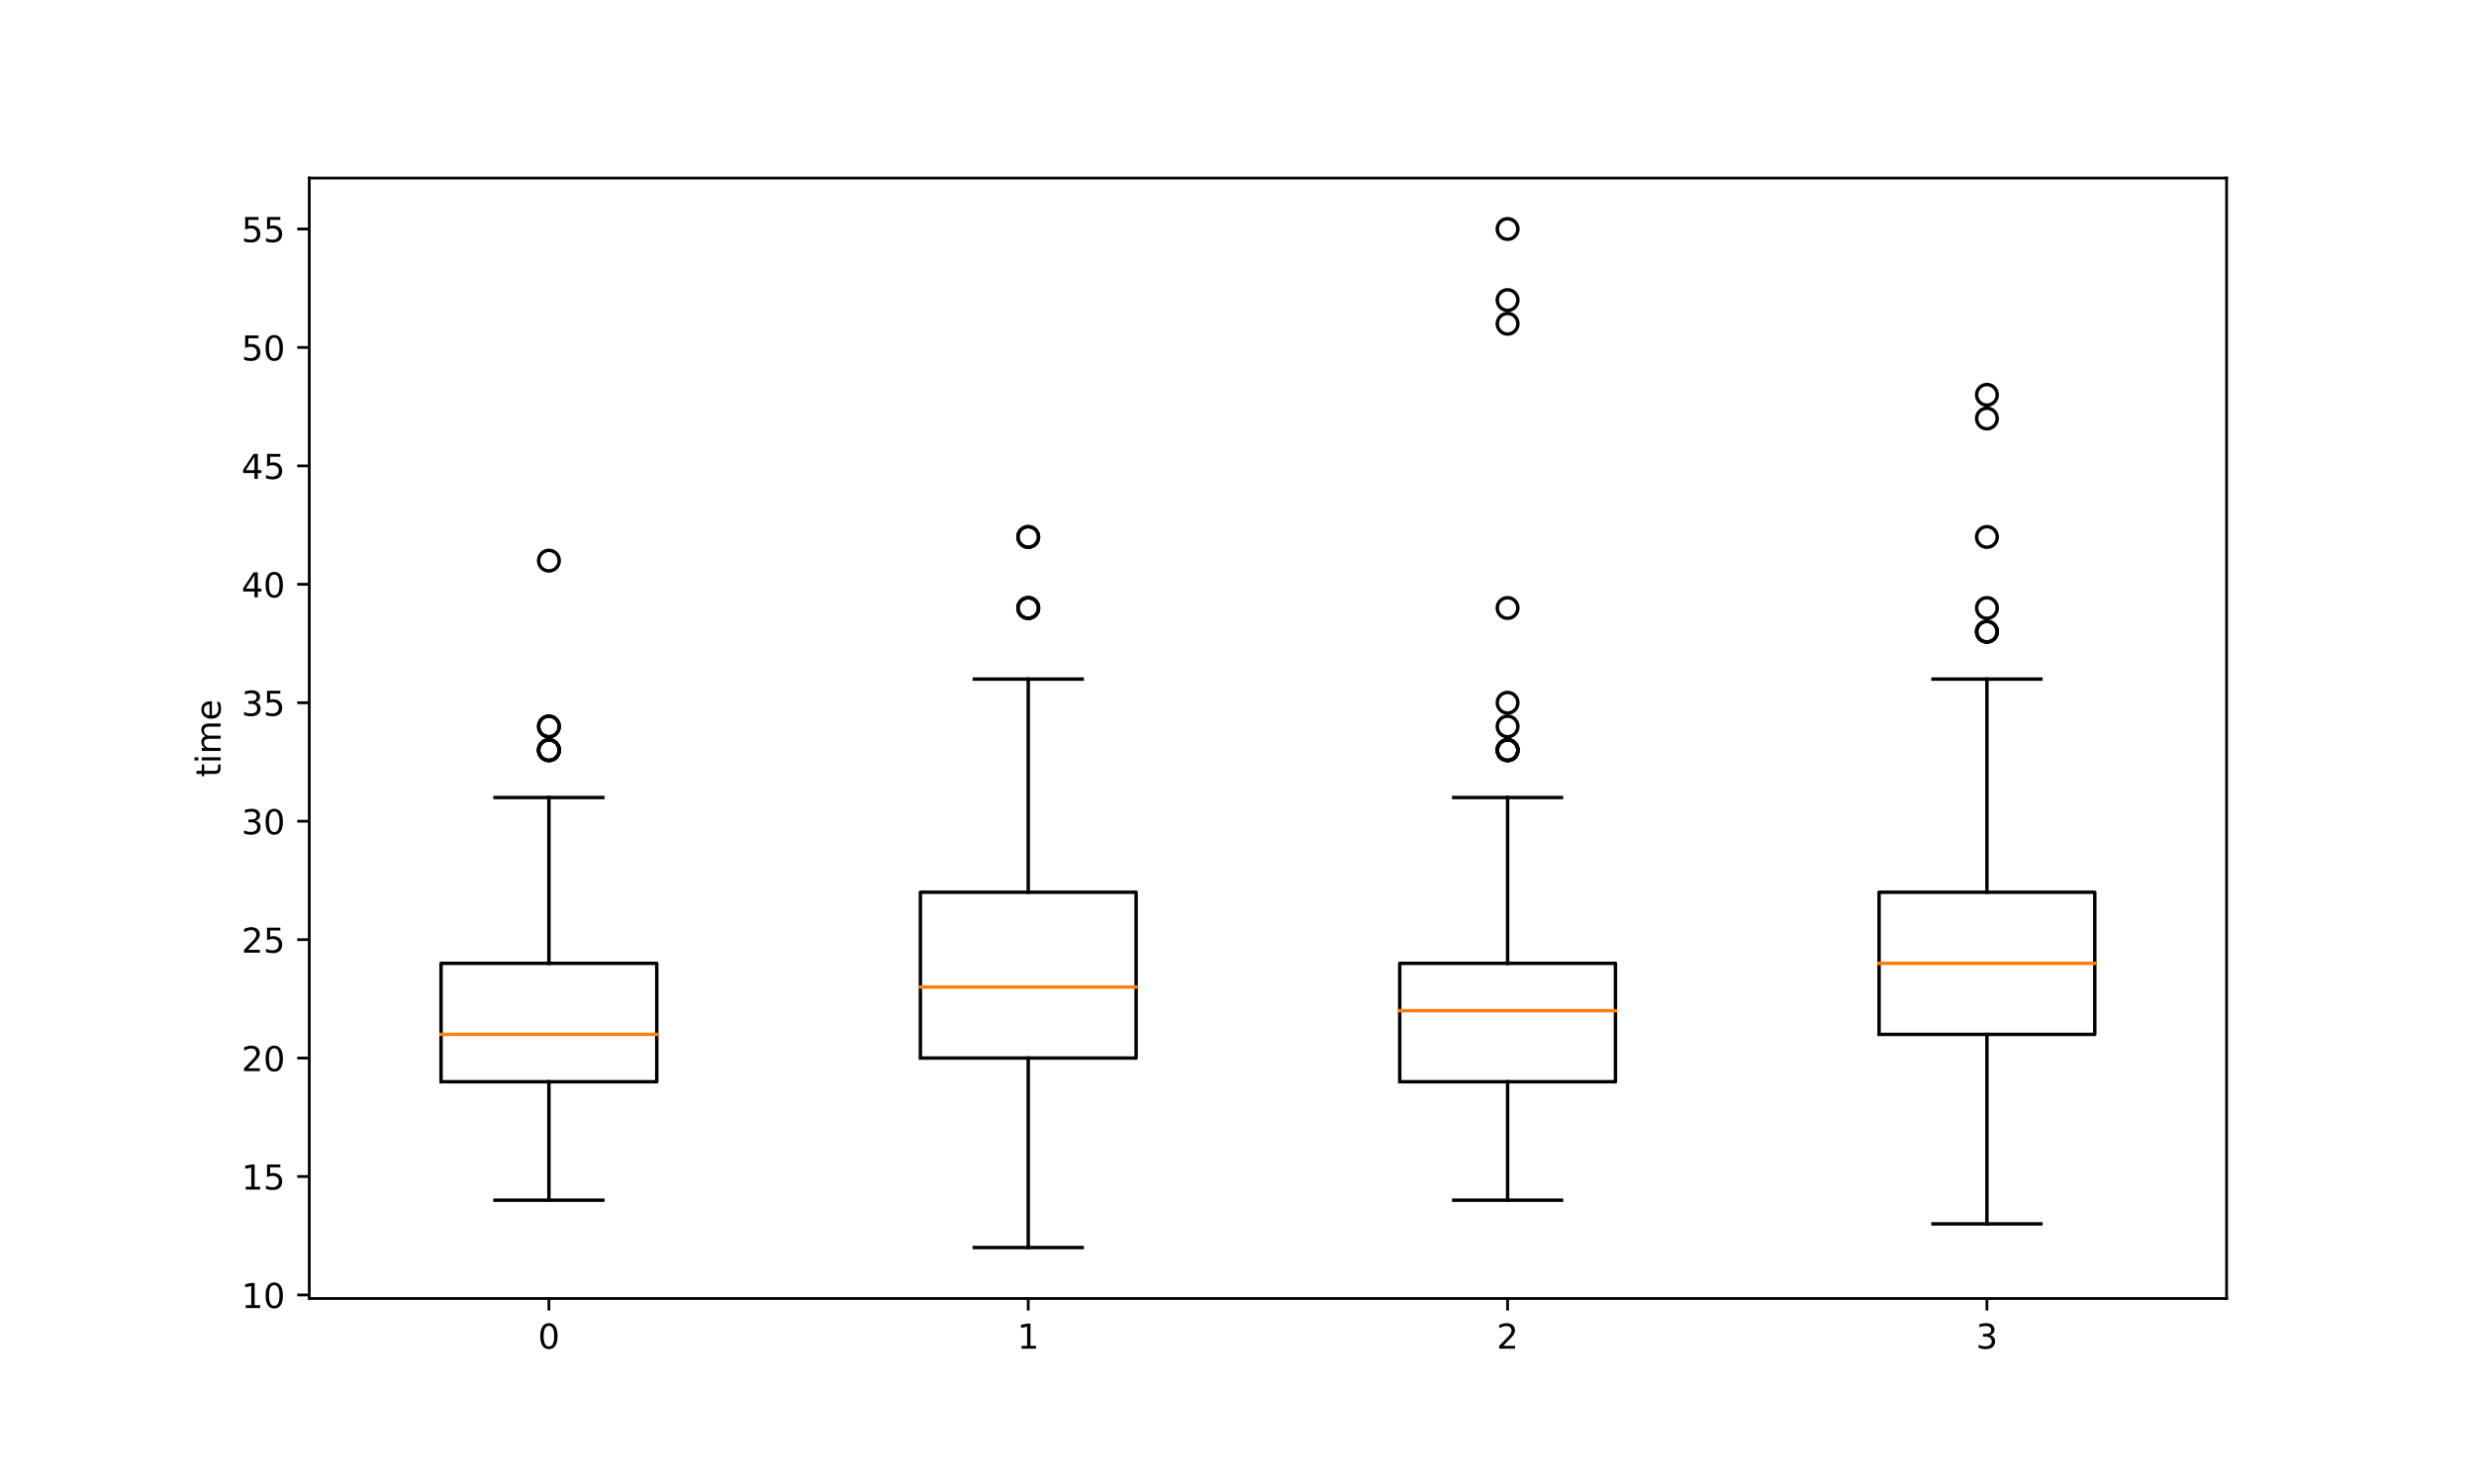
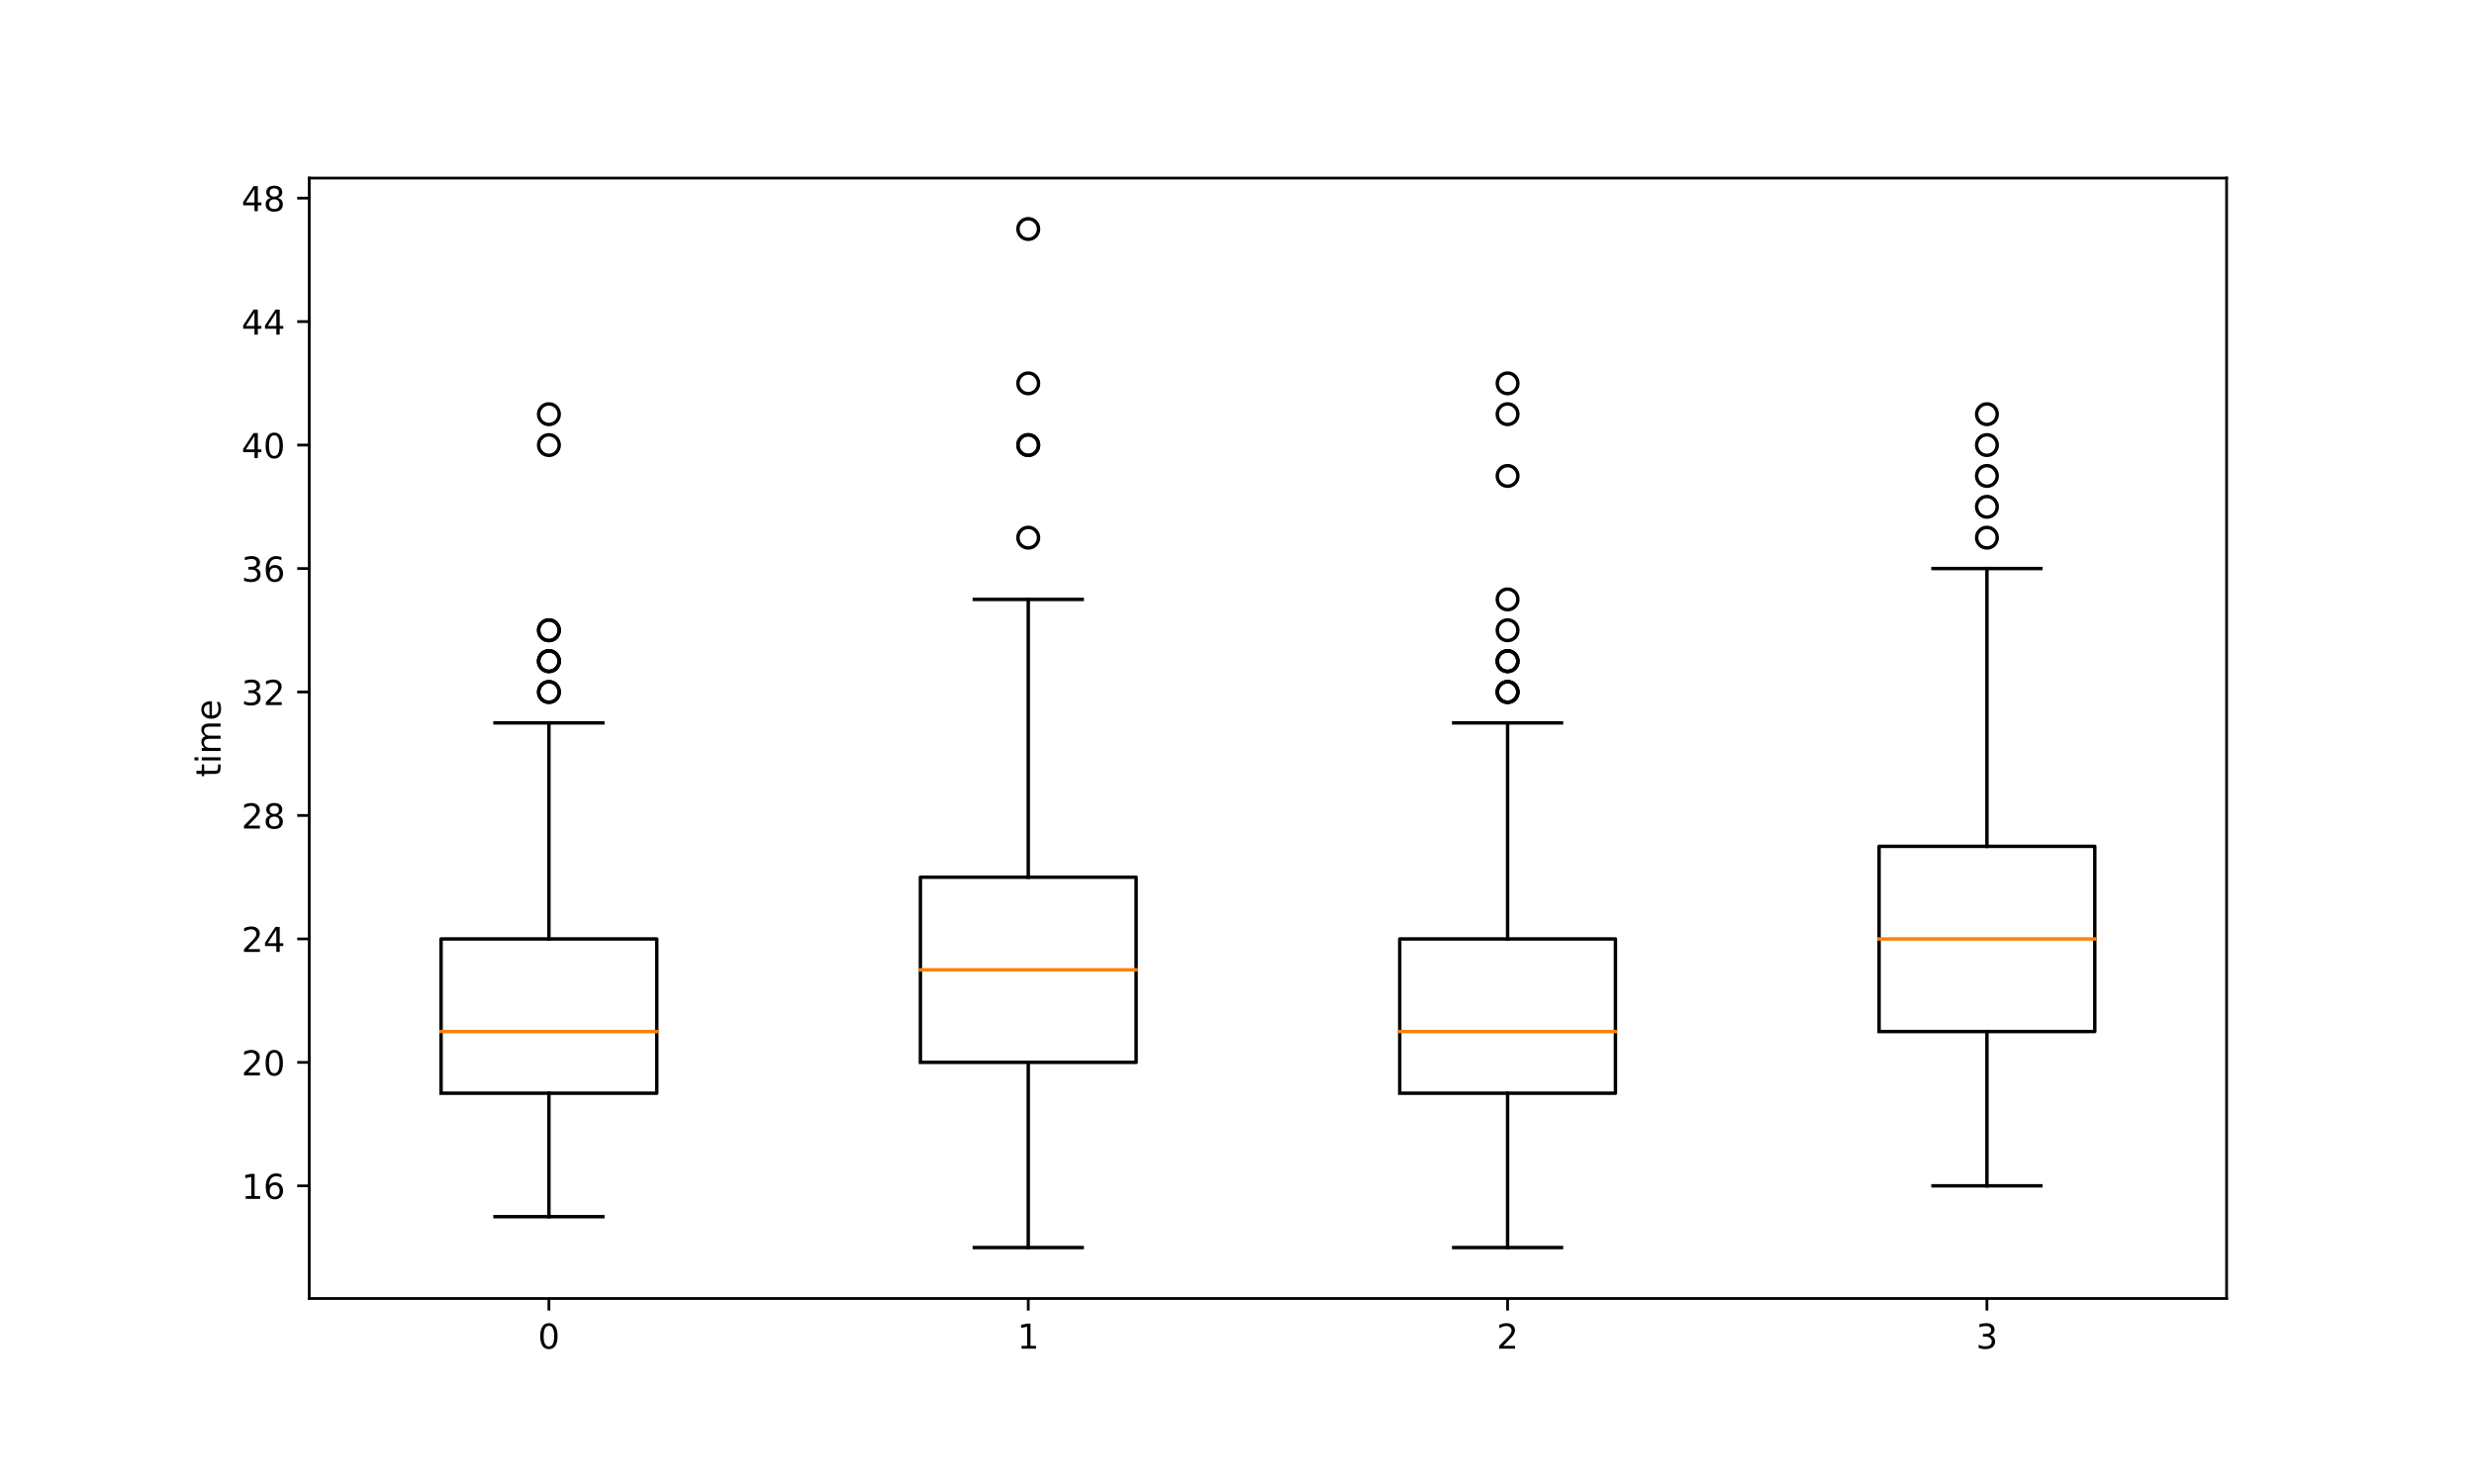
<svg xmlns="http://www.w3.org/2000/svg" xmlns:xlink="http://www.w3.org/1999/xlink" height="432pt" version="1.1" viewBox="0 0 720 432" width="720pt">
  <defs>
    <style type="text/css">*{stroke-linecap:butt;stroke-linejoin:round;}</style>
  </defs>
  <g id="figure_1">
    <g id="patch_1">
      <path d="M 0 432  L 720 432  L 720 0  L 0 0  z " style="fill:none;" />
    </g>
    <g id="axes_1">
      <g id="patch_2">
        <path d="M 90 378  L 648 378  L 648 51.84  L 90 51.84  z " style="fill:none;" />
      </g>
      <g id="matplotlib.axis_1">
        <g id="xtick_1">
          <g id="line2d_1">
            <defs>
-               <path d="M 0 0  L 0 3.5  " id="m60c1bc0be5" style="stroke:#000000;stroke-width:0.8;" />
+               <path d="M 0 0  L 0 3.5  " id="m60fa7dbef4" style="stroke:#000000;stroke-width:0.8;" />
            </defs>
            <g>
-               <use style="stroke:#000000;stroke-width:0.8;" x="159.75" xlink:href="#m60c1bc0be5" y="378" />
+               <use style="stroke:#000000;stroke-width:0.8;" x="159.75" xlink:href="#m60fa7dbef4" y="378" />
            </g>
          </g>
          <g id="text_1">
            <g transform="translate(156.5687 392.5984)scale(0.1 -0.1)">
              <defs>
                <path d="M 31.781 66.406  Q 24.172 66.406 20.328 58.906  Q 16.5 51.422 16.5 36.375  Q 16.5 21.391 20.328 13.891  Q 24.172 6.391 31.781 6.391  Q 39.453 6.391 43.281 13.891  Q 47.125 21.391 47.125 36.375  Q 47.125 51.422 43.281 58.906  Q 39.453 66.406 31.781 66.406  z M 31.781 74.219  Q 44.047 74.219 50.516 64.516  Q 56.984 54.828 56.984 36.375  Q 56.984 17.969 50.516 8.266  Q 44.047 -1.422 31.781 -1.422  Q 19.531 -1.422 13.062 8.266  Q 6.594 17.969 6.594 36.375  Q 6.594 54.828 13.062 64.516  Q 19.531 74.219 31.781 74.219  z " id="DejaVuSans-48" />
              </defs>
              <use xlink:href="#DejaVuSans-48" />
            </g>
          </g>
        </g>
        <g id="xtick_2">
          <g id="line2d_2">
            <g>
-               <use style="stroke:#000000;stroke-width:0.8;" x="299.25" xlink:href="#m60c1bc0be5" y="378" />
+               <use style="stroke:#000000;stroke-width:0.8;" x="299.25" xlink:href="#m60fa7dbef4" y="378" />
            </g>
          </g>
          <g id="text_2">
            <g transform="translate(296.0688 392.5984)scale(0.1 -0.1)">
              <defs>
                <path d="M 12.406 8.297  L 28.516 8.297  L 28.516 63.922  L 10.984 60.406  L 10.984 69.391  L 28.422 72.906  L 38.281 72.906  L 38.281 8.297  L 54.391 8.297  L 54.391 0  L 12.406 0  z " id="DejaVuSans-49" />
              </defs>
              <use xlink:href="#DejaVuSans-49" />
            </g>
          </g>
        </g>
        <g id="xtick_3">
          <g id="line2d_3">
            <g>
-               <use style="stroke:#000000;stroke-width:0.8;" x="438.75" xlink:href="#m60c1bc0be5" y="378" />
+               <use style="stroke:#000000;stroke-width:0.8;" x="438.75" xlink:href="#m60fa7dbef4" y="378" />
            </g>
          </g>
          <g id="text_3">
            <g transform="translate(435.5688 392.5984)scale(0.1 -0.1)">
              <defs>
                <path d="M 19.188 8.297  L 53.609 8.297  L 53.609 0  L 7.328 0  L 7.328 8.297  Q 12.938 14.109 22.625 23.891  Q 32.328 33.688 34.812 36.531  Q 39.547 41.844 41.422 45.531  Q 43.312 49.219 43.312 52.781  Q 43.312 58.594 39.234 62.25  Q 35.156 65.922 28.609 65.922  Q 23.969 65.922 18.812 64.312  Q 13.672 62.703 7.812 59.422  L 7.812 69.391  Q 13.766 71.781 18.938 73  Q 24.125 74.219 28.422 74.219  Q 39.75 74.219 46.484 68.547  Q 53.219 62.891 53.219 53.422  Q 53.219 48.922 51.531 44.891  Q 49.859 40.875 45.406 35.406  Q 44.188 33.984 37.641 27.219  Q 31.109 20.453 19.188 8.297  z " id="DejaVuSans-50" />
              </defs>
              <use xlink:href="#DejaVuSans-50" />
            </g>
          </g>
        </g>
        <g id="xtick_4">
          <g id="line2d_4">
            <g>
-               <use style="stroke:#000000;stroke-width:0.8;" x="578.25" xlink:href="#m60c1bc0be5" y="378" />
+               <use style="stroke:#000000;stroke-width:0.8;" x="578.25" xlink:href="#m60fa7dbef4" y="378" />
            </g>
          </g>
          <g id="text_4">
            <g transform="translate(575.0688 392.5984)scale(0.1 -0.1)">
              <defs>
                <path d="M 40.578 39.312  Q 47.656 37.797 51.625 33  Q 55.609 28.219 55.609 21.188  Q 55.609 10.406 48.188 4.484  Q 40.766 -1.422 27.094 -1.422  Q 22.516 -1.422 17.656 -0.516  Q 12.797 0.391 7.625 2.203  L 7.625 11.719  Q 11.719 9.328 16.594 8.109  Q 21.484 6.891 26.812 6.891  Q 36.078 6.891 40.938 10.547  Q 45.797 14.203 45.797 21.188  Q 45.797 27.641 41.281 31.266  Q 36.766 34.906 28.719 34.906  L 20.219 34.906  L 20.219 43.016  L 29.109 43.016  Q 36.375 43.016 40.234 45.922  Q 44.094 48.828 44.094 54.297  Q 44.094 59.906 40.109 62.906  Q 36.141 65.922 28.719 65.922  Q 24.656 65.922 20.016 65.031  Q 15.375 64.156 9.812 62.312  L 9.812 71.094  Q 15.438 72.656 20.344 73.438  Q 25.25 74.219 29.594 74.219  Q 40.828 74.219 47.359 69.109  Q 53.906 64.016 53.906 55.328  Q 53.906 49.266 50.438 45.094  Q 46.969 40.922 40.578 39.312  z " id="DejaVuSans-51" />
              </defs>
              <use xlink:href="#DejaVuSans-51" />
            </g>
          </g>
        </g>
      </g>
      <g id="matplotlib.axis_2">
        <g id="ytick_1">
          <g id="line2d_5">
            <defs>
-               <path d="M 0 0  L -3.5 0  " id="me129bdda66" style="stroke:#000000;stroke-width:0.8;" />
+               <path d="M 0 0  L -3.5 0  " id="ma57abe8b76" style="stroke:#000000;stroke-width:0.8;" />
            </defs>
            <g>
-               <use style="stroke:#000000;stroke-width:0.8;" x="90" xlink:href="#me129bdda66" y="376.966" />
+               <use style="stroke:#000000;stroke-width:0.8;" x="90" xlink:href="#ma57abe8b76" y="345.204" />
            </g>
          </g>
          <g id="text_5">
-             <g transform="translate(70.275 380.7649)scale(0.1 -0.1)">
+             <g transform="translate(70.275 349.0035)scale(0.1 -0.1)">
+               <defs>
+                 <path d="M 33.016 40.375  Q 26.375 40.375 22.484 35.828  Q 18.609 31.297 18.609 23.391  Q 18.609 15.531 22.484 10.953  Q 26.375 6.391 33.016 6.391  Q 39.656 6.391 43.531 10.953  Q 47.406 15.531 47.406 23.391  Q 47.406 31.297 43.531 35.828  Q 39.656 40.375 33.016 40.375  z M 52.594 71.297  L 52.594 62.312  Q 48.875 64.062 45.094 64.984  Q 41.312 65.922 37.594 65.922  Q 27.828 65.922 22.672 59.328  Q 17.531 52.734 16.797 39.406  Q 19.672 43.656 24.016 45.922  Q 28.375 48.188 33.594 48.188  Q 44.578 48.188 50.953 41.516  Q 57.328 34.859 57.328 23.391  Q 57.328 12.156 50.688 5.359  Q 44.047 -1.422 33.016 -1.422  Q 20.359 -1.422 13.672 8.266  Q 6.984 17.969 6.984 36.375  Q 6.984 53.656 15.188 63.938  Q 23.391 74.219 37.203 74.219  Q 40.922 74.219 44.703 73.484  Q 48.484 72.75 52.594 71.297  z " id="DejaVuSans-54" />
+               </defs>
              <use xlink:href="#DejaVuSans-49" />
-               <use x="63.623" xlink:href="#DejaVuSans-48" />
+               <use x="63.623" xlink:href="#DejaVuSans-54" />
            </g>
          </g>
        </g>
        <g id="ytick_2">
          <g id="line2d_6">
            <g>
-               <use style="stroke:#000000;stroke-width:0.8;" x="90" xlink:href="#me129bdda66" y="342.488" />
+               <use style="stroke:#000000;stroke-width:0.8;" x="90" xlink:href="#ma57abe8b76" y="309.264" />
            </g>
          </g>
          <g id="text_6">
-             <g transform="translate(70.275 346.2871)scale(0.1 -0.1)">
-               <defs>
-                 <path d="M 10.797 72.906  L 49.516 72.906  L 49.516 64.594  L 19.828 64.594  L 19.828 46.734  Q 21.969 47.469 24.109 47.828  Q 26.266 48.188 28.422 48.188  Q 40.625 48.188 47.75 41.5  Q 54.891 34.812 54.891 23.391  Q 54.891 11.625 47.562 5.094  Q 40.234 -1.422 26.906 -1.422  Q 22.312 -1.422 17.547 -0.641  Q 12.797 0.141 7.719 1.703  L 7.719 11.625  Q 12.109 9.234 16.797 8.062  Q 21.484 6.891 26.703 6.891  Q 35.156 6.891 40.078 11.328  Q 45.016 15.766 45.016 23.391  Q 45.016 31 40.078 35.438  Q 35.156 39.891 26.703 39.891  Q 22.75 39.891 18.812 39.016  Q 14.891 38.141 10.797 36.281  z " id="DejaVuSans-53" />
-               </defs>
-               <use xlink:href="#DejaVuSans-49" />
-               <use x="63.623" xlink:href="#DejaVuSans-53" />
+             <g transform="translate(70.275 313.063)scale(0.1 -0.1)">
+               <use xlink:href="#DejaVuSans-50" />
+               <use x="63.623" xlink:href="#DejaVuSans-48" />
            </g>
          </g>
        </g>
        <g id="ytick_3">
          <g id="line2d_7">
            <g>
-               <use style="stroke:#000000;stroke-width:0.8;" x="90" xlink:href="#me129bdda66" y="308.01" />
+               <use style="stroke:#000000;stroke-width:0.8;" x="90" xlink:href="#ma57abe8b76" y="273.323" />
            </g>
          </g>
          <g id="text_7">
-             <g transform="translate(70.275 311.8093)scale(0.1 -0.1)">
+             <g transform="translate(70.275 277.1225)scale(0.1 -0.1)">
+               <defs>
+                 <path d="M 37.797 64.312  L 12.891 25.391  L 37.797 25.391  z M 35.203 72.906  L 47.609 72.906  L 47.609 25.391  L 58.016 25.391  L 58.016 17.188  L 47.609 17.188  L 47.609 0  L 37.797 0  L 37.797 17.188  L 4.891 17.188  L 4.891 26.703  z " id="DejaVuSans-52" />
+               </defs>
              <use xlink:href="#DejaVuSans-50" />
-               <use x="63.623" xlink:href="#DejaVuSans-48" />
+               <use x="63.623" xlink:href="#DejaVuSans-52" />
            </g>
          </g>
        </g>
        <g id="ytick_4">
          <g id="line2d_8">
            <g>
-               <use style="stroke:#000000;stroke-width:0.8;" x="90" xlink:href="#me129bdda66" y="273.532" />
+               <use style="stroke:#000000;stroke-width:0.8;" x="90" xlink:href="#ma57abe8b76" y="237.383" />
            </g>
          </g>
          <g id="text_8">
-             <g transform="translate(70.275 277.3315)scale(0.1 -0.1)">
+             <g transform="translate(70.275 241.182)scale(0.1 -0.1)">
+               <defs>
+                 <path d="M 31.781 34.625  Q 24.75 34.625 20.719 30.859  Q 16.703 27.094 16.703 20.516  Q 16.703 13.922 20.719 10.156  Q 24.75 6.391 31.781 6.391  Q 38.812 6.391 42.859 10.172  Q 46.922 13.969 46.922 20.516  Q 46.922 27.094 42.891 30.859  Q 38.875 34.625 31.781 34.625  z M 21.922 38.812  Q 15.578 40.375 12.031 44.719  Q 8.5 49.078 8.5 55.328  Q 8.5 64.062 14.719 69.141  Q 20.953 74.219 31.781 74.219  Q 42.672 74.219 48.875 69.141  Q 55.078 64.062 55.078 55.328  Q 55.078 49.078 51.531 44.719  Q 48 40.375 41.703 38.812  Q 48.828 37.156 52.797 32.312  Q 56.781 27.484 56.781 20.516  Q 56.781 9.906 50.312 4.234  Q 43.844 -1.422 31.781 -1.422  Q 19.734 -1.422 13.25 4.234  Q 6.781 9.906 6.781 20.516  Q 6.781 27.484 10.781 32.312  Q 14.797 37.156 21.922 38.812  z M 18.312 54.391  Q 18.312 48.734 21.844 45.562  Q 25.391 42.391 31.781 42.391  Q 38.141 42.391 41.719 45.562  Q 45.312 48.734 45.312 54.391  Q 45.312 60.062 41.719 63.234  Q 38.141 66.406 31.781 66.406  Q 25.391 66.406 21.844 63.234  Q 18.312 60.062 18.312 54.391  z " id="DejaVuSans-56" />
+               </defs>
              <use xlink:href="#DejaVuSans-50" />
-               <use x="63.623" xlink:href="#DejaVuSans-53" />
+               <use x="63.623" xlink:href="#DejaVuSans-56" />
            </g>
          </g>
        </g>
        <g id="ytick_5">
          <g id="line2d_9">
            <g>
-               <use style="stroke:#000000;stroke-width:0.8;" x="90" xlink:href="#me129bdda66" y="239.054" />
+               <use style="stroke:#000000;stroke-width:0.8;" x="90" xlink:href="#ma57abe8b76" y="201.442" />
            </g>
          </g>
          <g id="text_9">
-             <g transform="translate(70.275 242.8537)scale(0.1 -0.1)">
+             <g transform="translate(70.275 205.2415)scale(0.1 -0.1)">
              <use xlink:href="#DejaVuSans-51" />
-               <use x="63.623" xlink:href="#DejaVuSans-48" />
+               <use x="63.623" xlink:href="#DejaVuSans-50" />
            </g>
          </g>
        </g>
        <g id="ytick_6">
          <g id="line2d_10">
            <g>
-               <use style="stroke:#000000;stroke-width:0.8;" x="90" xlink:href="#me129bdda66" y="204.577" />
+               <use style="stroke:#000000;stroke-width:0.8;" x="90" xlink:href="#ma57abe8b76" y="165.502" />
            </g>
          </g>
          <g id="text_10">
-             <g transform="translate(70.275 208.3759)scale(0.1 -0.1)">
+             <g transform="translate(70.275 169.301)scale(0.1 -0.1)">
              <use xlink:href="#DejaVuSans-51" />
-               <use x="63.623" xlink:href="#DejaVuSans-53" />
+               <use x="63.623" xlink:href="#DejaVuSans-54" />
            </g>
          </g>
        </g>
        <g id="ytick_7">
          <g id="line2d_11">
            <g>
-               <use style="stroke:#000000;stroke-width:0.8;" x="90" xlink:href="#me129bdda66" y="170.099" />
+               <use style="stroke:#000000;stroke-width:0.8;" x="90" xlink:href="#ma57abe8b76" y="129.561" />
            </g>
          </g>
          <g id="text_11">
-             <g transform="translate(70.275 173.8981)scale(0.1 -0.1)">
-               <defs>
-                 <path d="M 37.797 64.312  L 12.891 25.391  L 37.797 25.391  z M 35.203 72.906  L 47.609 72.906  L 47.609 25.391  L 58.016 25.391  L 58.016 17.188  L 47.609 17.188  L 47.609 0  L 37.797 0  L 37.797 17.188  L 4.891 17.188  L 4.891 26.703  z " id="DejaVuSans-52" />
-               </defs>
+             <g transform="translate(70.275 133.3605)scale(0.1 -0.1)">
              <use xlink:href="#DejaVuSans-52" />
              <use x="63.623" xlink:href="#DejaVuSans-48" />
            </g>
          </g>
        </g>
        <g id="ytick_8">
          <g id="line2d_12">
            <g>
-               <use style="stroke:#000000;stroke-width:0.8;" x="90" xlink:href="#me129bdda66" y="135.621" />
+               <use style="stroke:#000000;stroke-width:0.8;" x="90" xlink:href="#ma57abe8b76" y="93.621" />
            </g>
          </g>
          <g id="text_12">
-             <g transform="translate(70.275 139.4203)scale(0.1 -0.1)">
+             <g transform="translate(70.275 97.42005)scale(0.1 -0.1)">
              <use xlink:href="#DejaVuSans-52" />
-               <use x="63.623" xlink:href="#DejaVuSans-53" />
+               <use x="63.623" xlink:href="#DejaVuSans-52" />
            </g>
          </g>
        </g>
        <g id="ytick_9">
          <g id="line2d_13">
            <g>
-               <use style="stroke:#000000;stroke-width:0.8;" x="90" xlink:href="#me129bdda66" y="101.143" />
+               <use style="stroke:#000000;stroke-width:0.8;" x="90" xlink:href="#ma57abe8b76" y="57.68" />
            </g>
          </g>
          <g id="text_13">
-             <g transform="translate(70.275 104.9425)scale(0.1 -0.1)">
-               <use xlink:href="#DejaVuSans-53" />
-               <use x="63.623" xlink:href="#DejaVuSans-48" />
-             </g>
-           </g>
-         </g>
-         <g id="ytick_10">
-           <g id="line2d_14">
-             <g>
-               <use style="stroke:#000000;stroke-width:0.8;" x="90" xlink:href="#me129bdda66" y="66.665" />
-             </g>
-           </g>
-           <g id="text_14">
-             <g transform="translate(70.275 70.46467)scale(0.1 -0.1)">
-               <use xlink:href="#DejaVuSans-53" />
-               <use x="63.623" xlink:href="#DejaVuSans-53" />
-             </g>
-           </g>
-         </g>
-         <g id="text_15">
+             <g transform="translate(70.275 61.47955)scale(0.1 -0.1)">
+               <use xlink:href="#DejaVuSans-52" />
+               <use x="63.623" xlink:href="#DejaVuSans-56" />
+             </g>
+           </g>
+         </g>
+         <g id="text_14">
          <g transform="translate(64.19531 226.2161)rotate(-90)scale(0.1 -0.1)">
            <defs>
              <path d="M 18.312 70.219  L 18.312 54.688  L 36.812 54.688  L 36.812 47.703  L 18.312 47.703  L 18.312 18.016  Q 18.312 11.328 20.141 9.422  Q 21.969 7.516 27.594 7.516  L 36.812 7.516  L 36.812 0  L 27.594 0  Q 17.188 0 13.234 3.875  Q 9.281 7.766 9.281 18.016  L 9.281 47.703  L 2.688 47.703  L 2.688 54.688  L 9.281 54.688  L 9.281 70.219  z " id="DejaVuSans-116" />
              <path d="M 9.422 54.688  L 18.406 54.688  L 18.406 0  L 9.422 0  z M 9.422 75.984  L 18.406 75.984  L 18.406 64.594  L 9.422 64.594  z " id="DejaVuSans-105" />
              <path d="M 52 44.188  Q 55.375 50.25 60.062 53.125  Q 64.75 56 71.094 56  Q 79.641 56 84.281 50.016  Q 88.922 44.047 88.922 33.016  L 88.922 0  L 79.891 0  L 79.891 32.719  Q 79.891 40.578 77.094 44.375  Q 74.312 48.188 68.609 48.188  Q 61.625 48.188 57.562 43.547  Q 53.516 38.922 53.516 30.906  L 53.516 0  L 44.484 0  L 44.484 32.719  Q 44.484 40.625 41.703 44.406  Q 38.922 48.188 33.109 48.188  Q 26.219 48.188 22.156 43.531  Q 18.109 38.875 18.109 30.906  L 18.109 0  L 9.078 0  L 9.078 54.688  L 18.109 54.688  L 18.109 46.188  Q 21.188 51.219 25.484 53.609  Q 29.781 56 35.688 56  Q 41.656 56 45.828 52.969  Q 50 49.953 52 44.188  z " id="DejaVuSans-109" />
              <path d="M 56.203 29.594  L 56.203 25.203  L 14.891 25.203  Q 15.484 15.922 20.484 11.062  Q 25.484 6.203 34.422 6.203  Q 39.594 6.203 44.453 7.469  Q 49.312 8.734 54.109 11.281  L 54.109 2.781  Q 49.266 0.734 44.188 -0.344  Q 39.109 -1.422 33.891 -1.422  Q 20.797 -1.422 13.156 6.188  Q 5.516 13.812 5.516 26.812  Q 5.516 40.234 12.766 48.109  Q 20.016 56 32.328 56  Q 43.359 56 49.781 48.891  Q 56.203 41.797 56.203 29.594  z M 47.219 32.234  Q 47.125 39.594 43.094 43.984  Q 39.062 48.391 32.422 48.391  Q 24.906 48.391 20.391 44.141  Q 15.875 39.891 15.188 32.172  z " id="DejaVuSans-101" />
            </defs>
            <use xlink:href="#DejaVuSans-116" />
            <use x="39.209" xlink:href="#DejaVuSans-105" />
            <use x="66.992" xlink:href="#DejaVuSans-109" />
            <use x="164.404" xlink:href="#DejaVuSans-101" />
          </g>
        </g>
      </g>
+       <g id="line2d_14">
+         <path clip-path="url(#p04185351cd)" d="M 128.363 318.249  L 191.137 318.249  L 191.137 273.323  L 128.363 273.323  L 128.363 318.249  " style="fill:none;stroke:#000000;stroke-linecap:square;" />
+       </g>
      <g id="line2d_15">
-         <path clip-path="url(#p36b741d16a)" d="M 128.363 314.906  L 191.137 314.906  L 191.137 280.428  L 128.363 280.428  L 128.363 314.906  " style="fill:none;stroke:#000000;stroke-linecap:square;" />
+         <path clip-path="url(#p04185351cd)" d="M 159.75 318.249  L 159.75 354.189  " style="fill:none;stroke:#000000;stroke-linecap:square;" />
      </g>
      <g id="line2d_16">
-         <path clip-path="url(#p36b741d16a)" d="M 159.75 314.906  L 159.75 349.383  " style="fill:none;stroke:#000000;stroke-linecap:square;" />
+         <path clip-path="url(#p04185351cd)" d="M 159.75 273.323  L 159.75 210.427  " style="fill:none;stroke:#000000;stroke-linecap:square;" />
      </g>
      <g id="line2d_17">
-         <path clip-path="url(#p36b741d16a)" d="M 159.75 280.428  L 159.75 232.159  " style="fill:none;stroke:#000000;stroke-linecap:square;" />
+         <path clip-path="url(#p04185351cd)" d="M 144.056 354.189  L 175.444 354.189  " style="fill:none;stroke:#000000;stroke-linecap:square;" />
      </g>
      <g id="line2d_18">
-         <path clip-path="url(#p36b741d16a)" d="M 144.056 349.383  L 175.444 349.383  " style="fill:none;stroke:#000000;stroke-linecap:square;" />
+         <path clip-path="url(#p04185351cd)" d="M 144.056 210.427  L 175.444 210.427  " style="fill:none;stroke:#000000;stroke-linecap:square;" />
      </g>
      <g id="line2d_19">
-         <path clip-path="url(#p36b741d16a)" d="M 144.056 232.159  L 175.444 232.159  " style="fill:none;stroke:#000000;stroke-linecap:square;" />
+         <defs>
+           <path d="M 0 3  C 0.796 3 1.559 2.684 2.121 2.121  C 2.684 1.559 3 0.796 3 0  C 3 -0.796 2.684 -1.559 2.121 -2.121  C 1.559 -2.684 0.796 -3 0 -3  C -0.796 -3 -1.559 -2.684 -2.121 -2.121  C -2.684 -1.559 -3 -0.796 -3 0  C -3 0.796 -2.684 1.559 -2.121 2.121  C -1.559 2.684 -0.796 3 0 3  z " id="mcdab062617" style="stroke:#000000;" />
+         </defs>
+         <g clip-path="url(#p04185351cd)">
+           <use style="fill-opacity:0;stroke:#000000;" x="159.75" xlink:href="#mcdab062617" y="201.442" />
+           <use style="fill-opacity:0;stroke:#000000;" x="159.75" xlink:href="#mcdab062617" y="192.457" />
+           <use style="fill-opacity:0;stroke:#000000;" x="159.75" xlink:href="#mcdab062617" y="183.472" />
+           <use style="fill-opacity:0;stroke:#000000;" x="159.75" xlink:href="#mcdab062617" y="201.442" />
+           <use style="fill-opacity:0;stroke:#000000;" x="159.75" xlink:href="#mcdab062617" y="129.561" />
+           <use style="fill-opacity:0;stroke:#000000;" x="159.75" xlink:href="#mcdab062617" y="183.472" />
+           <use style="fill-opacity:0;stroke:#000000;" x="159.75" xlink:href="#mcdab062617" y="192.457" />
+           <use style="fill-opacity:0;stroke:#000000;" x="159.75" xlink:href="#mcdab062617" y="120.576" />
+           <use style="fill-opacity:0;stroke:#000000;" x="159.75" xlink:href="#mcdab062617" y="192.457" />
+         </g>
      </g>
      <g id="line2d_20">
-         <defs>
-           <path d="M 0 3  C 0.796 3 1.559 2.684 2.121 2.121  C 2.684 1.559 3 0.796 3 0  C 3 -0.796 2.684 -1.559 2.121 -2.121  C 1.559 -2.684 0.796 -3 0 -3  C -0.796 -3 -1.559 -2.684 -2.121 -2.121  C -2.684 -1.559 -3 -0.796 -3 0  C -3 0.796 -2.684 1.559 -2.121 2.121  C -1.559 2.684 -0.796 3 0 3  z " id="ma0da019555" style="stroke:#000000;" />
-         </defs>
-         <g clip-path="url(#p36b741d16a)">
-           <use style="fill-opacity:0;stroke:#000000;" x="159.75" xlink:href="#ma0da019555" y="211.472" />
-           <use style="fill-opacity:0;stroke:#000000;" x="159.75" xlink:href="#ma0da019555" y="163.203" />
-           <use style="fill-opacity:0;stroke:#000000;" x="159.75" xlink:href="#ma0da019555" y="211.472" />
-           <use style="fill-opacity:0;stroke:#000000;" x="159.75" xlink:href="#ma0da019555" y="218.368" />
-           <use style="fill-opacity:0;stroke:#000000;" x="159.75" xlink:href="#ma0da019555" y="218.368" />
-           <use style="fill-opacity:0;stroke:#000000;" x="159.75" xlink:href="#ma0da019555" y="218.368" />
-           <use style="fill-opacity:0;stroke:#000000;" x="159.75" xlink:href="#ma0da019555" y="218.368" />
-         </g>
+         <path clip-path="url(#p04185351cd)" d="M 267.863 309.264  L 330.637 309.264  L 330.637 255.353  L 267.863 255.353  L 267.863 309.264  " style="fill:none;stroke:#000000;stroke-linecap:square;" />
      </g>
      <g id="line2d_21">
-         <path clip-path="url(#p36b741d16a)" d="M 267.863 308.01  L 330.637 308.01  L 330.637 259.741  L 267.863 259.741  L 267.863 308.01  " style="fill:none;stroke:#000000;stroke-linecap:square;" />
+         <path clip-path="url(#p04185351cd)" d="M 299.25 309.264  L 299.25 363.175  " style="fill:none;stroke:#000000;stroke-linecap:square;" />
      </g>
      <g id="line2d_22">
-         <path clip-path="url(#p36b741d16a)" d="M 299.25 308.01  L 299.25 363.175  " style="fill:none;stroke:#000000;stroke-linecap:square;" />
+         <path clip-path="url(#p04185351cd)" d="M 299.25 255.353  L 299.25 174.487  " style="fill:none;stroke:#000000;stroke-linecap:square;" />
      </g>
      <g id="line2d_23">
-         <path clip-path="url(#p36b741d16a)" d="M 299.25 259.741  L 299.25 197.681  " style="fill:none;stroke:#000000;stroke-linecap:square;" />
+         <path clip-path="url(#p04185351cd)" d="M 283.556 363.175  L 314.944 363.175  " style="fill:none;stroke:#000000;stroke-linecap:square;" />
      </g>
      <g id="line2d_24">
-         <path clip-path="url(#p36b741d16a)" d="M 283.556 363.175  L 314.944 363.175  " style="fill:none;stroke:#000000;stroke-linecap:square;" />
+         <path clip-path="url(#p04185351cd)" d="M 283.556 174.487  L 314.944 174.487  " style="fill:none;stroke:#000000;stroke-linecap:square;" />
      </g>
      <g id="line2d_25">
-         <path clip-path="url(#p36b741d16a)" d="M 283.556 197.681  L 314.944 197.681  " style="fill:none;stroke:#000000;stroke-linecap:square;" />
+         <g clip-path="url(#p04185351cd)">
+           <use style="fill-opacity:0;stroke:#000000;" x="299.25" xlink:href="#mcdab062617" y="129.561" />
+           <use style="fill-opacity:0;stroke:#000000;" x="299.25" xlink:href="#mcdab062617" y="66.665" />
+           <use style="fill-opacity:0;stroke:#000000;" x="299.25" xlink:href="#mcdab062617" y="156.517" />
+           <use style="fill-opacity:0;stroke:#000000;" x="299.25" xlink:href="#mcdab062617" y="129.561" />
+           <use style="fill-opacity:0;stroke:#000000;" x="299.25" xlink:href="#mcdab062617" y="111.591" />
+         </g>
      </g>
      <g id="line2d_26">
-         <g clip-path="url(#p36b741d16a)">
-           <use style="fill-opacity:0;stroke:#000000;" x="299.25" xlink:href="#ma0da019555" y="156.308" />
-           <use style="fill-opacity:0;stroke:#000000;" x="299.25" xlink:href="#ma0da019555" y="156.308" />
-           <use style="fill-opacity:0;stroke:#000000;" x="299.25" xlink:href="#ma0da019555" y="176.994" />
-           <use style="fill-opacity:0;stroke:#000000;" x="299.25" xlink:href="#ma0da019555" y="176.994" />
-           <use style="fill-opacity:0;stroke:#000000;" x="299.25" xlink:href="#ma0da019555" y="176.994" />
-         </g>
+         <path clip-path="url(#p04185351cd)" d="M 407.363 318.249  L 470.137 318.249  L 470.137 273.323  L 407.363 273.323  L 407.363 318.249  " style="fill:none;stroke:#000000;stroke-linecap:square;" />
      </g>
      <g id="line2d_27">
-         <path clip-path="url(#p36b741d16a)" d="M 407.363 314.906  L 470.137 314.906  L 470.137 280.428  L 407.363 280.428  L 407.363 314.906  " style="fill:none;stroke:#000000;stroke-linecap:square;" />
+         <path clip-path="url(#p04185351cd)" d="M 438.75 318.249  L 438.75 363.175  " style="fill:none;stroke:#000000;stroke-linecap:square;" />
      </g>
      <g id="line2d_28">
-         <path clip-path="url(#p36b741d16a)" d="M 438.75 314.906  L 438.75 349.383  " style="fill:none;stroke:#000000;stroke-linecap:square;" />
+         <path clip-path="url(#p04185351cd)" d="M 438.75 273.323  L 438.75 210.427  " style="fill:none;stroke:#000000;stroke-linecap:square;" />
      </g>
      <g id="line2d_29">
-         <path clip-path="url(#p36b741d16a)" d="M 438.75 280.428  L 438.75 232.159  " style="fill:none;stroke:#000000;stroke-linecap:square;" />
+         <path clip-path="url(#p04185351cd)" d="M 423.056 363.175  L 454.444 363.175  " style="fill:none;stroke:#000000;stroke-linecap:square;" />
      </g>
      <g id="line2d_30">
-         <path clip-path="url(#p36b741d16a)" d="M 423.056 349.383  L 454.444 349.383  " style="fill:none;stroke:#000000;stroke-linecap:square;" />
+         <path clip-path="url(#p04185351cd)" d="M 423.056 210.427  L 454.444 210.427  " style="fill:none;stroke:#000000;stroke-linecap:square;" />
      </g>
      <g id="line2d_31">
-         <path clip-path="url(#p36b741d16a)" d="M 423.056 232.159  L 454.444 232.159  " style="fill:none;stroke:#000000;stroke-linecap:square;" />
+         <g clip-path="url(#p04185351cd)">
+           <use style="fill-opacity:0;stroke:#000000;" x="438.75" xlink:href="#mcdab062617" y="192.457" />
+           <use style="fill-opacity:0;stroke:#000000;" x="438.75" xlink:href="#mcdab062617" y="201.442" />
+           <use style="fill-opacity:0;stroke:#000000;" x="438.75" xlink:href="#mcdab062617" y="192.457" />
+           <use style="fill-opacity:0;stroke:#000000;" x="438.75" xlink:href="#mcdab062617" y="192.457" />
+           <use style="fill-opacity:0;stroke:#000000;" x="438.75" xlink:href="#mcdab062617" y="138.546" />
+           <use style="fill-opacity:0;stroke:#000000;" x="438.75" xlink:href="#mcdab062617" y="183.472" />
+           <use style="fill-opacity:0;stroke:#000000;" x="438.75" xlink:href="#mcdab062617" y="111.591" />
+           <use style="fill-opacity:0;stroke:#000000;" x="438.75" xlink:href="#mcdab062617" y="174.487" />
+           <use style="fill-opacity:0;stroke:#000000;" x="438.75" xlink:href="#mcdab062617" y="201.442" />
+           <use style="fill-opacity:0;stroke:#000000;" x="438.75" xlink:href="#mcdab062617" y="120.576" />
+           <use style="fill-opacity:0;stroke:#000000;" x="438.75" xlink:href="#mcdab062617" y="201.442" />
+         </g>
      </g>
      <g id="line2d_32">
-         <g clip-path="url(#p36b741d16a)">
-           <use style="fill-opacity:0;stroke:#000000;" x="438.75" xlink:href="#ma0da019555" y="218.368" />
-           <use style="fill-opacity:0;stroke:#000000;" x="438.75" xlink:href="#ma0da019555" y="218.368" />
-           <use style="fill-opacity:0;stroke:#000000;" x="438.75" xlink:href="#ma0da019555" y="66.665" />
-           <use style="fill-opacity:0;stroke:#000000;" x="438.75" xlink:href="#ma0da019555" y="218.368" />
-           <use style="fill-opacity:0;stroke:#000000;" x="438.75" xlink:href="#ma0da019555" y="204.577" />
-           <use style="fill-opacity:0;stroke:#000000;" x="438.75" xlink:href="#ma0da019555" y="211.472" />
-           <use style="fill-opacity:0;stroke:#000000;" x="438.75" xlink:href="#ma0da019555" y="87.352" />
-           <use style="fill-opacity:0;stroke:#000000;" x="438.75" xlink:href="#ma0da019555" y="218.368" />
-           <use style="fill-opacity:0;stroke:#000000;" x="438.75" xlink:href="#ma0da019555" y="218.368" />
-           <use style="fill-opacity:0;stroke:#000000;" x="438.75" xlink:href="#ma0da019555" y="94.248" />
-           <use style="fill-opacity:0;stroke:#000000;" x="438.75" xlink:href="#ma0da019555" y="176.994" />
-         </g>
+         <path clip-path="url(#p04185351cd)" d="M 546.862 300.279  L 609.638 300.279  L 609.638 246.368  L 546.862 246.368  L 546.862 300.279  " style="fill:none;stroke:#000000;stroke-linecap:square;" />
      </g>
      <g id="line2d_33">
-         <path clip-path="url(#p36b741d16a)" d="M 546.862 301.115  L 609.638 301.115  L 609.638 259.741  L 546.862 259.741  L 546.862 301.115  " style="fill:none;stroke:#000000;stroke-linecap:square;" />
+         <path clip-path="url(#p04185351cd)" d="M 578.25 300.279  L 578.25 345.204  " style="fill:none;stroke:#000000;stroke-linecap:square;" />
      </g>
      <g id="line2d_34">
-         <path clip-path="url(#p36b741d16a)" d="M 578.25 301.115  L 578.25 356.279  " style="fill:none;stroke:#000000;stroke-linecap:square;" />
+         <path clip-path="url(#p04185351cd)" d="M 578.25 246.368  L 578.25 165.502  " style="fill:none;stroke:#000000;stroke-linecap:square;" />
      </g>
      <g id="line2d_35">
-         <path clip-path="url(#p36b741d16a)" d="M 578.25 259.741  L 578.25 197.681  " style="fill:none;stroke:#000000;stroke-linecap:square;" />
+         <path clip-path="url(#p04185351cd)" d="M 562.556 345.204  L 593.944 345.204  " style="fill:none;stroke:#000000;stroke-linecap:square;" />
      </g>
      <g id="line2d_36">
-         <path clip-path="url(#p36b741d16a)" d="M 562.556 356.279  L 593.944 356.279  " style="fill:none;stroke:#000000;stroke-linecap:square;" />
+         <path clip-path="url(#p04185351cd)" d="M 562.556 165.502  L 593.944 165.502  " style="fill:none;stroke:#000000;stroke-linecap:square;" />
      </g>
      <g id="line2d_37">
-         <path clip-path="url(#p36b741d16a)" d="M 562.556 197.681  L 593.944 197.681  " style="fill:none;stroke:#000000;stroke-linecap:square;" />
+         <g clip-path="url(#p04185351cd)">
+           <use style="fill-opacity:0;stroke:#000000;" x="578.25" xlink:href="#mcdab062617" y="147.532" />
+           <use style="fill-opacity:0;stroke:#000000;" x="578.25" xlink:href="#mcdab062617" y="156.517" />
+           <use style="fill-opacity:0;stroke:#000000;" x="578.25" xlink:href="#mcdab062617" y="138.546" />
+           <use style="fill-opacity:0;stroke:#000000;" x="578.25" xlink:href="#mcdab062617" y="129.561" />
+           <use style="fill-opacity:0;stroke:#000000;" x="578.25" xlink:href="#mcdab062617" y="120.576" />
+         </g>
      </g>
      <g id="line2d_38">
-         <g clip-path="url(#p36b741d16a)">
-           <use style="fill-opacity:0;stroke:#000000;" x="578.25" xlink:href="#ma0da019555" y="156.308" />
-           <use style="fill-opacity:0;stroke:#000000;" x="578.25" xlink:href="#ma0da019555" y="176.994" />
-           <use style="fill-opacity:0;stroke:#000000;" x="578.25" xlink:href="#ma0da019555" y="114.934" />
-           <use style="fill-opacity:0;stroke:#000000;" x="578.25" xlink:href="#ma0da019555" y="121.83" />
-           <use style="fill-opacity:0;stroke:#000000;" x="578.25" xlink:href="#ma0da019555" y="183.89" />
-           <use style="fill-opacity:0;stroke:#000000;" x="578.25" xlink:href="#ma0da019555" y="183.89" />
-           <use style="fill-opacity:0;stroke:#000000;" x="578.25" xlink:href="#ma0da019555" y="183.89" />
-         </g>
+         <path clip-path="url(#p04185351cd)" d="M 128.363 300.279  L 191.137 300.279  " style="fill:none;stroke:#ff7f0e;stroke-linecap:square;" />
      </g>
      <g id="line2d_39">
-         <path clip-path="url(#p36b741d16a)" d="M 128.363 301.115  L 191.137 301.115  " style="fill:none;stroke:#ff7f0e;stroke-linecap:square;" />
+         <path clip-path="url(#p04185351cd)" d="M 267.863 282.308  L 330.637 282.308  " style="fill:none;stroke:#ff7f0e;stroke-linecap:square;" />
      </g>
      <g id="line2d_40">
-         <path clip-path="url(#p36b741d16a)" d="M 267.863 287.323  L 330.637 287.323  " style="fill:none;stroke:#ff7f0e;stroke-linecap:square;" />
+         <path clip-path="url(#p04185351cd)" d="M 407.363 300.279  L 470.137 300.279  " style="fill:none;stroke:#ff7f0e;stroke-linecap:square;" />
      </g>
      <g id="line2d_41">
-         <path clip-path="url(#p36b741d16a)" d="M 407.363 294.219  L 470.137 294.219  " style="fill:none;stroke:#ff7f0e;stroke-linecap:square;" />
-       </g>
-       <g id="line2d_42">
-         <path clip-path="url(#p36b741d16a)" d="M 546.862 280.428  L 609.638 280.428  " style="fill:none;stroke:#ff7f0e;stroke-linecap:square;" />
+         <path clip-path="url(#p04185351cd)" d="M 546.862 273.323  L 609.638 273.323  " style="fill:none;stroke:#ff7f0e;stroke-linecap:square;" />
      </g>
      <g id="patch_3">
        <path d="M 90 378  L 90 51.84  " style="fill:none;stroke:#000000;stroke-linecap:square;stroke-linejoin:miter;stroke-width:0.8;" />
      </g>
      <g id="patch_4">
        <path d="M 648 378  L 648 51.84  " style="fill:none;stroke:#000000;stroke-linecap:square;stroke-linejoin:miter;stroke-width:0.8;" />
      </g>
      <g id="patch_5">
        <path d="M 90 378  L 648 378  " style="fill:none;stroke:#000000;stroke-linecap:square;stroke-linejoin:miter;stroke-width:0.8;" />
      </g>
      <g id="patch_6">
        <path d="M 90 51.84  L 648 51.84  " style="fill:none;stroke:#000000;stroke-linecap:square;stroke-linejoin:miter;stroke-width:0.8;" />
      </g>
    </g>
  </g>
  <defs>
-     <clipPath id="p36b741d16a">
+     <clipPath id="p04185351cd">
      <rect height="326.16" width="558" x="90" y="51.84" />
    </clipPath>
  </defs>
</svg>
